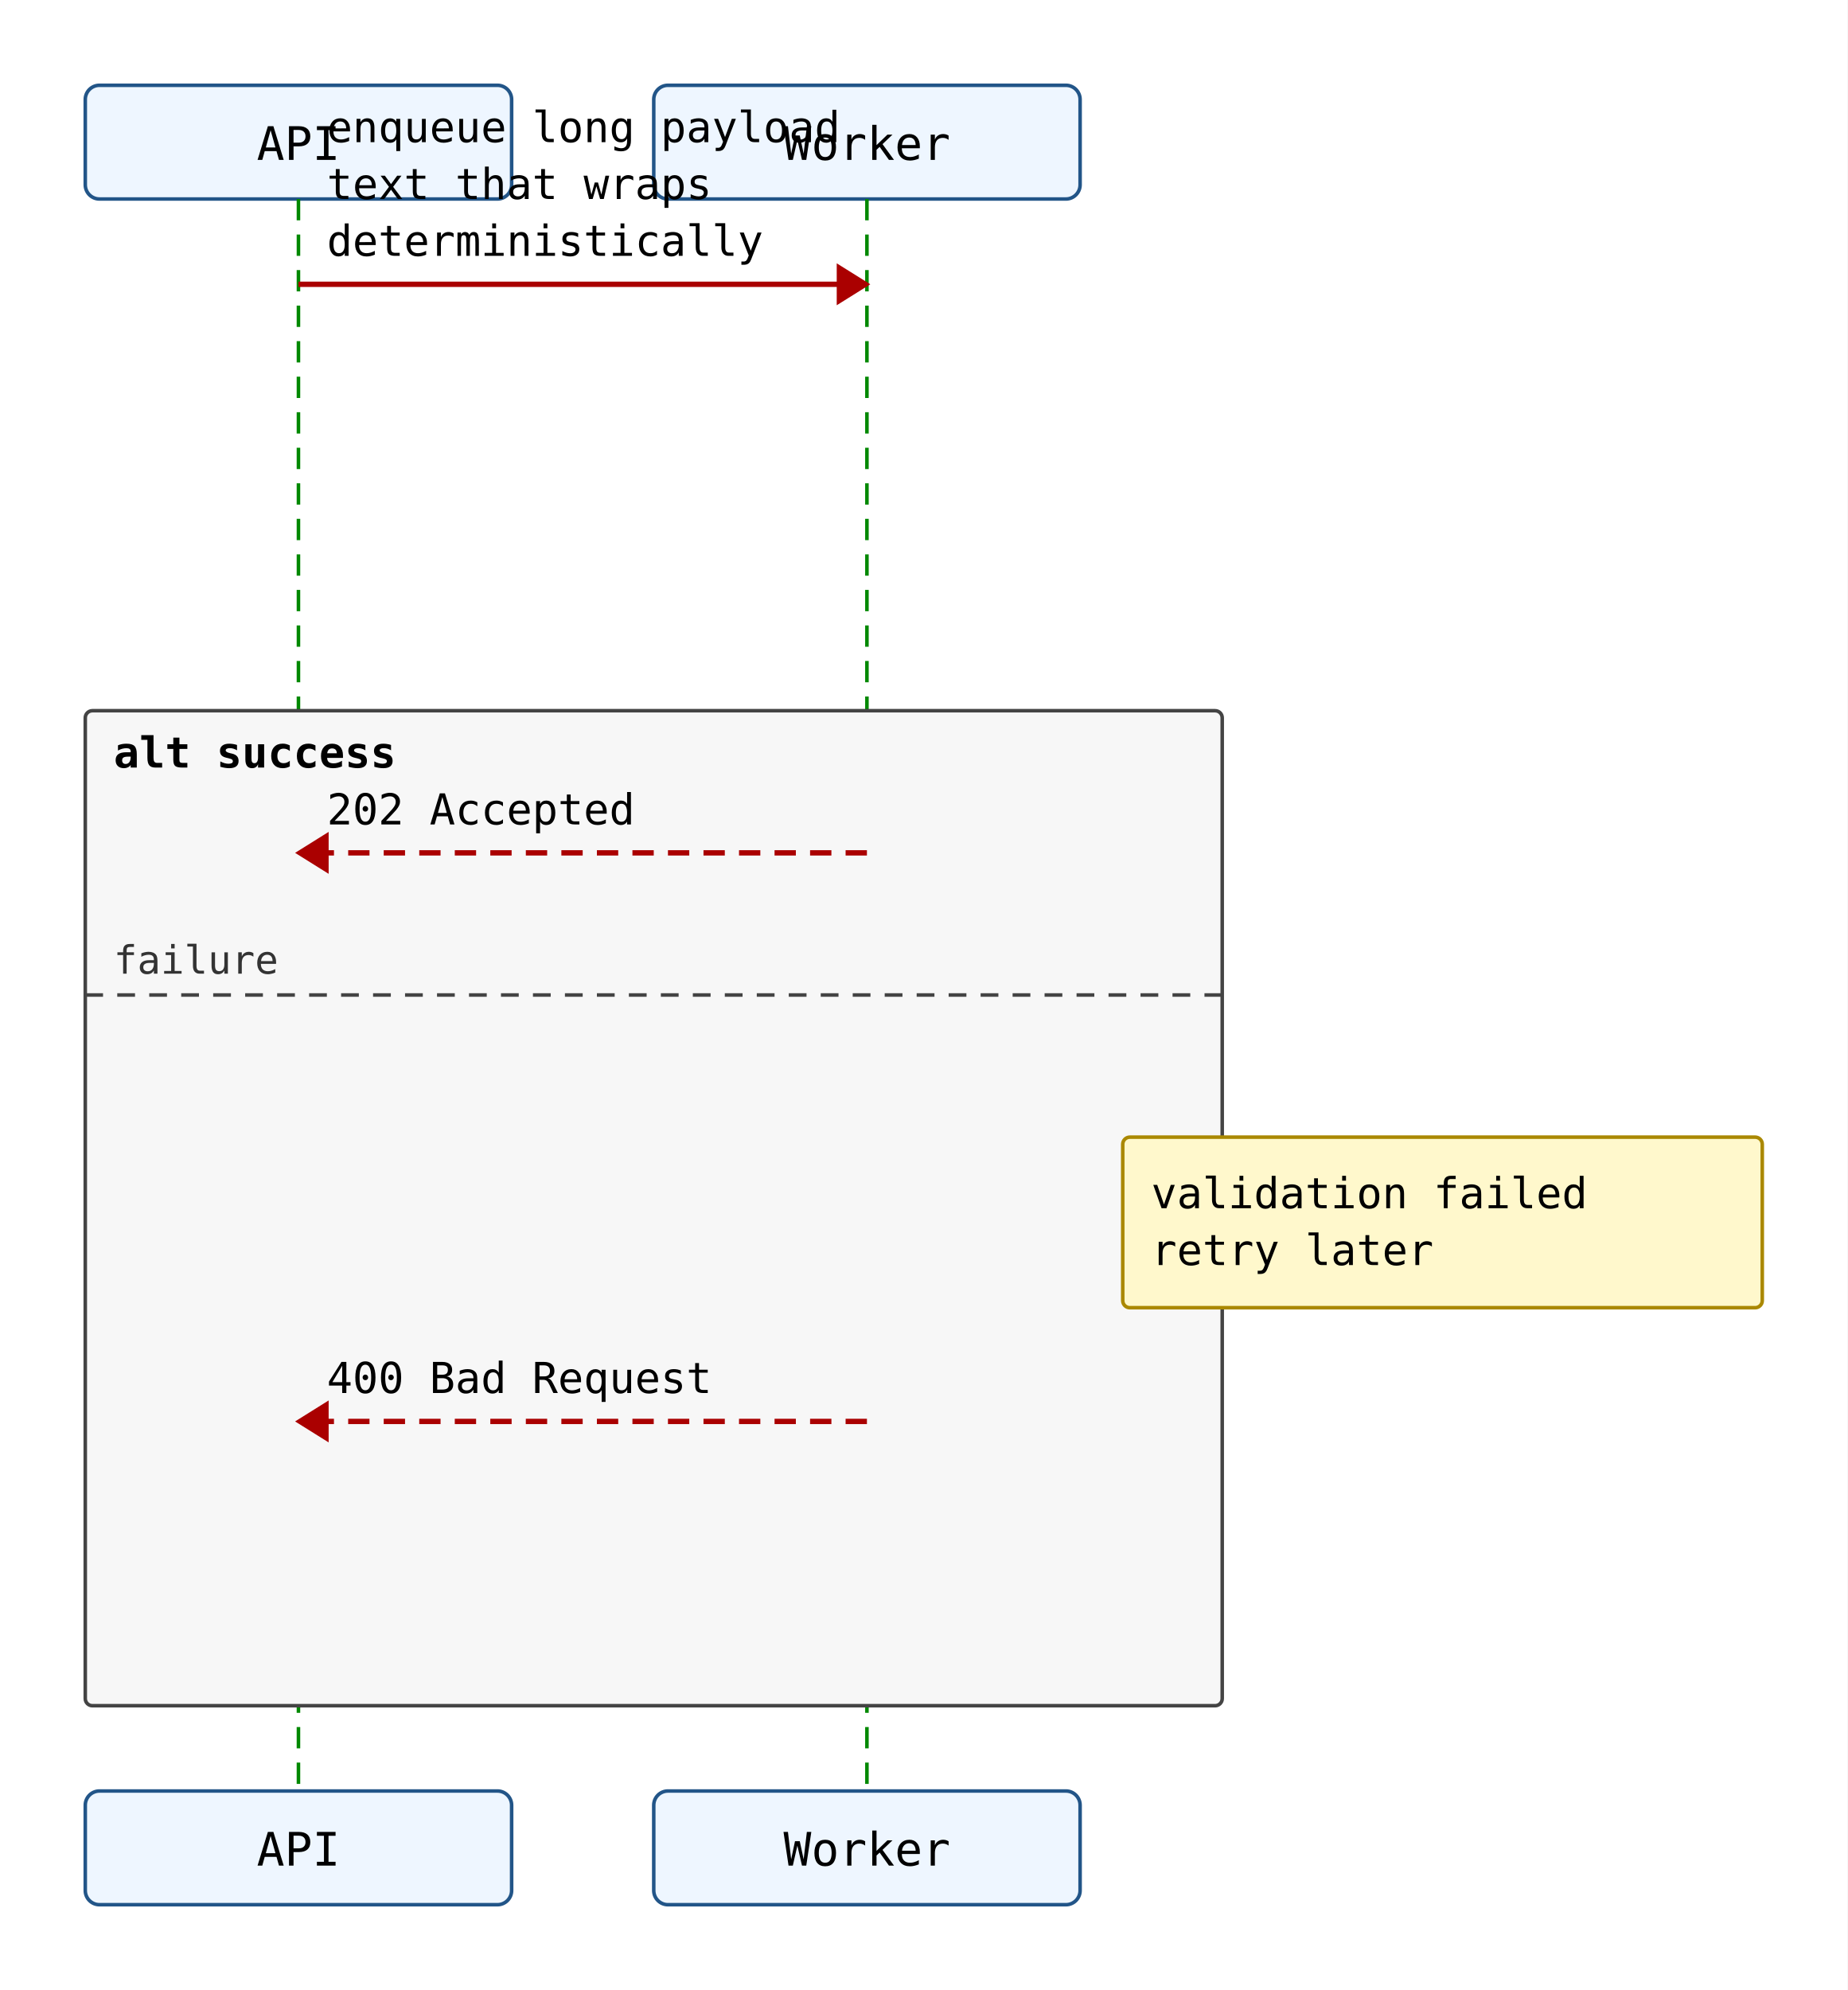
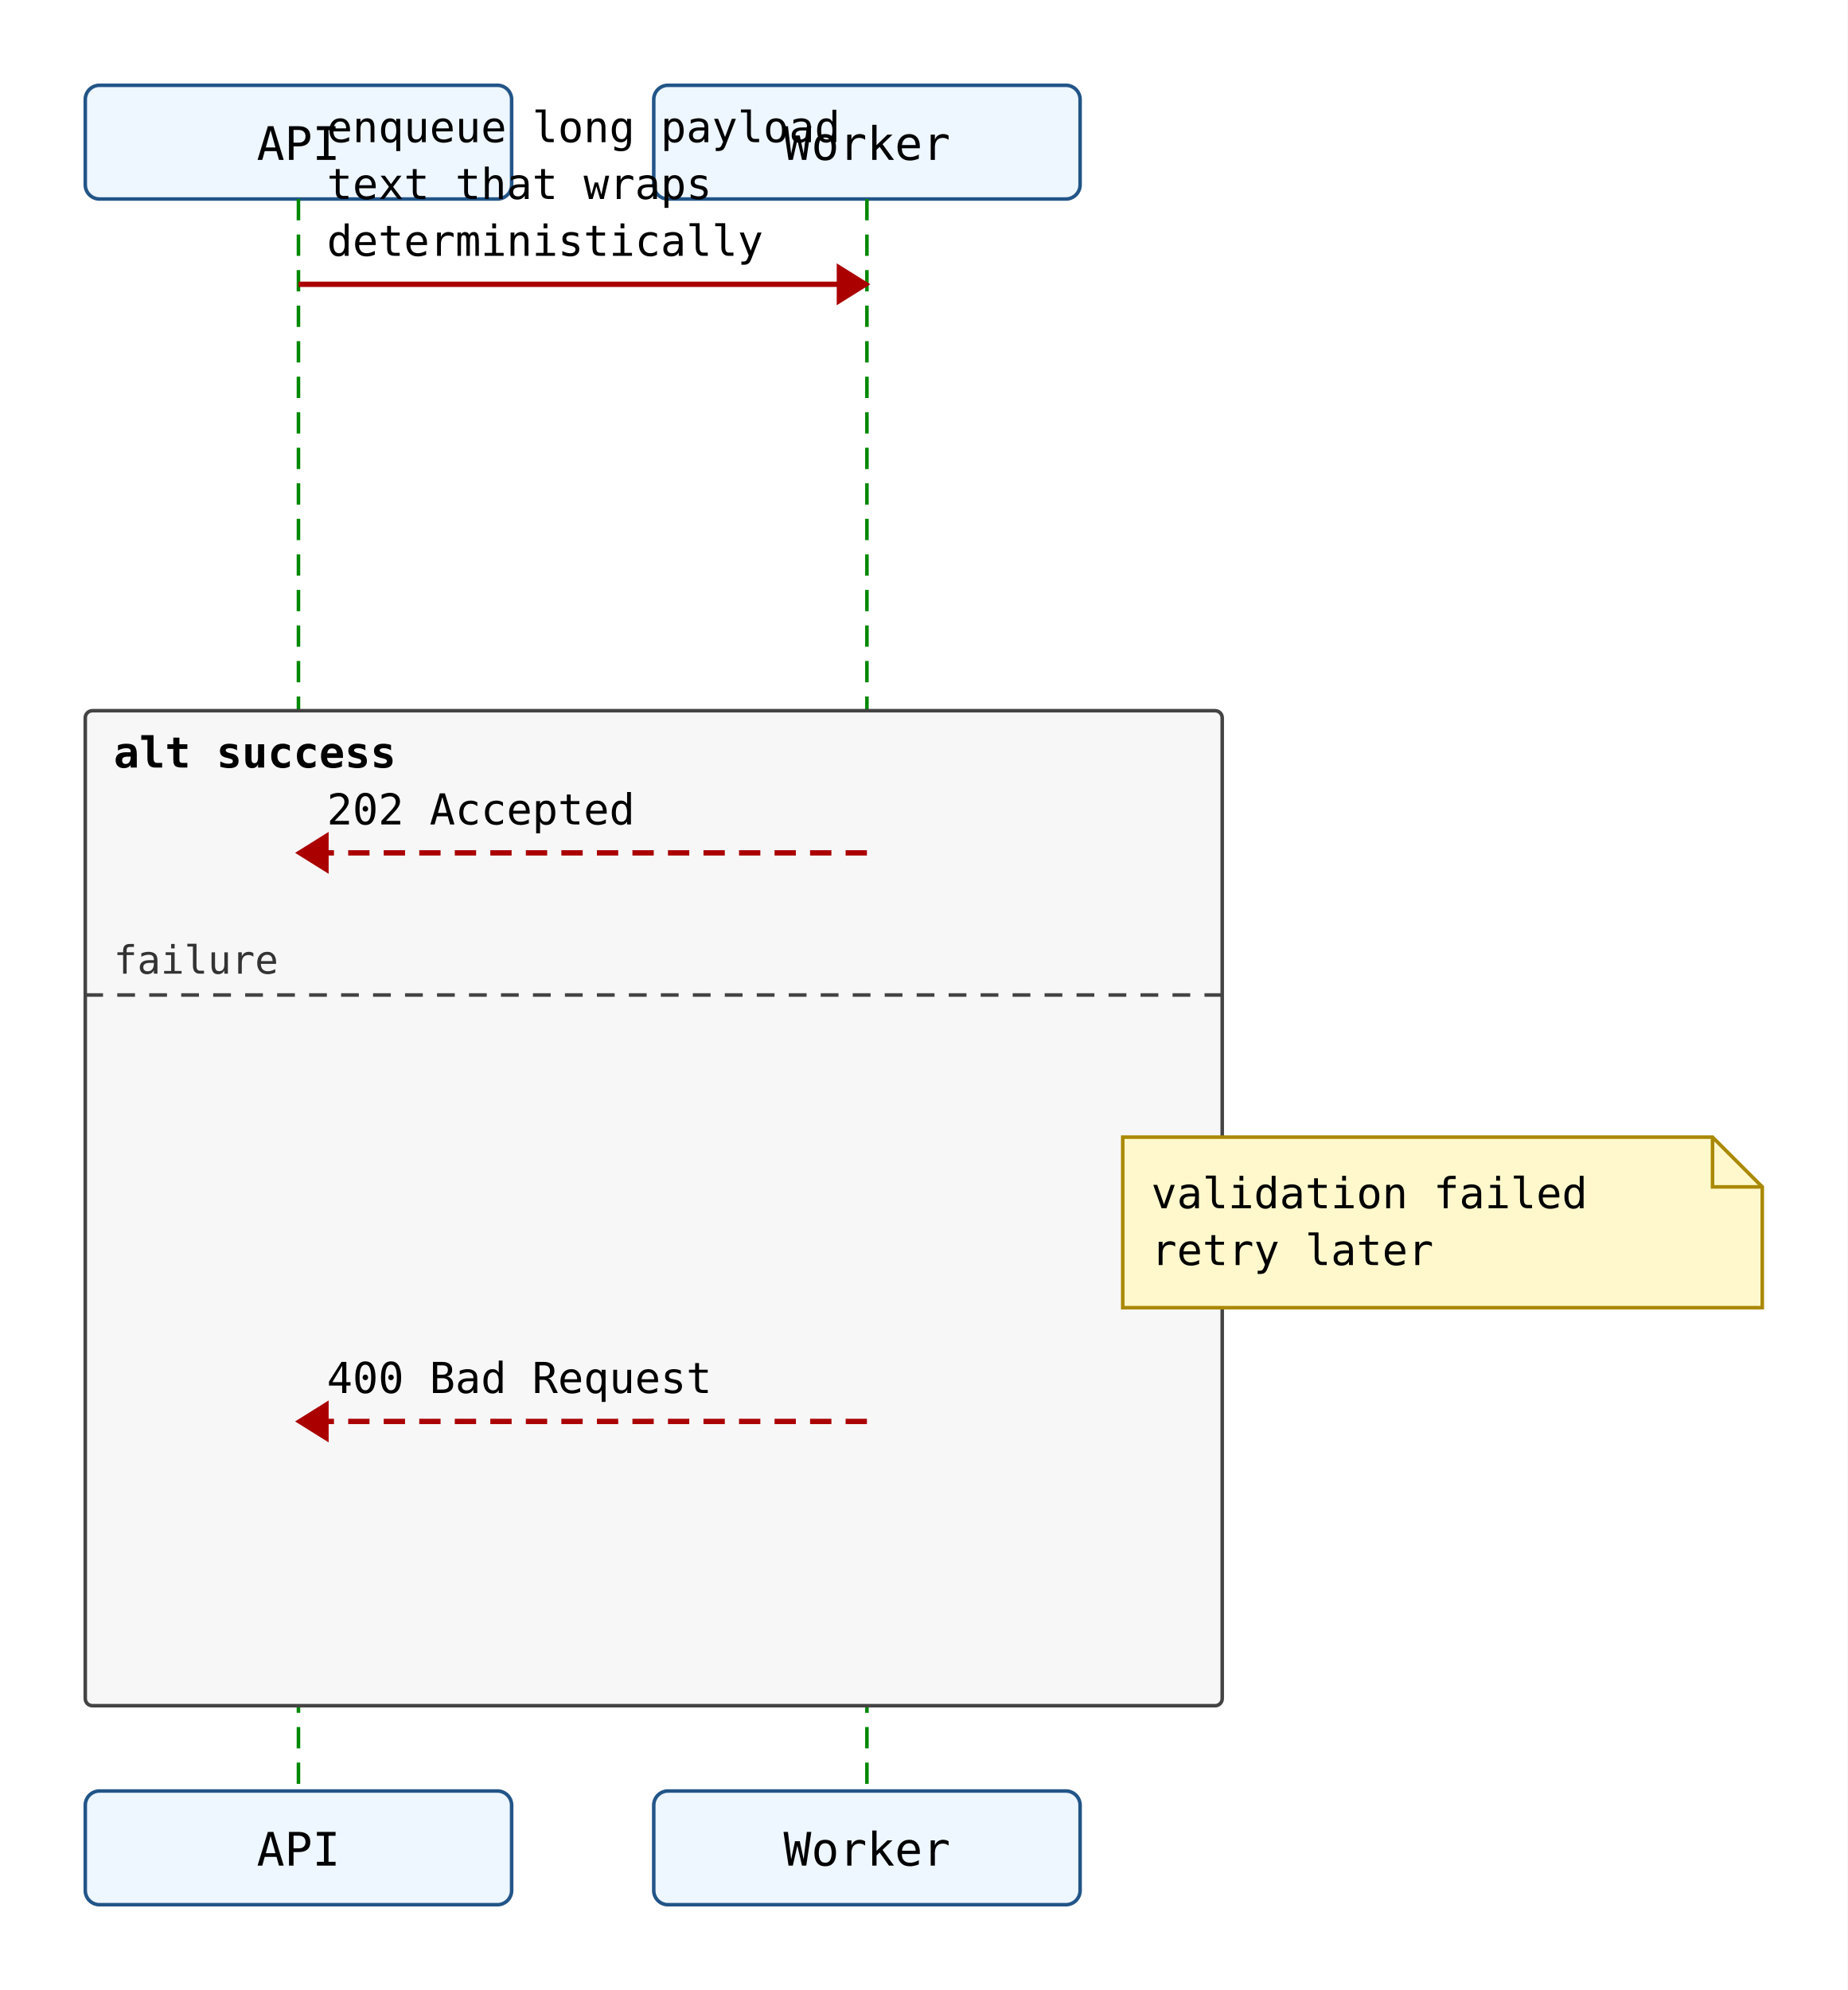
<svg xmlns="http://www.w3.org/2000/svg" width="520" height="560" viewBox="0 0 520 560">
  <rect width="100%" height="100%" fill="white" />
  <rect x="24" y="24" width="120" height="32" rx="4" ry="4" fill="#eef6ff" stroke="#225588" stroke-width="1" />
  <text x="84" y="45" text-anchor="middle" font-family="monospace" font-size="13">API</text>
  <rect x="184" y="24" width="120" height="32" rx="4" ry="4" fill="#eef6ff" stroke="#225588" stroke-width="1" />
  <text x="244" y="45" text-anchor="middle" font-family="monospace" font-size="13">Worker</text>
  <line x1="84" y1="56" x2="84" y2="504" stroke="#008800" stroke-width="1" stroke-dasharray="6 4" />
  <line x1="244" y1="56" x2="244" y2="504" stroke="#008800" stroke-width="1" stroke-dasharray="6 4" />
  <rect x="24" y="200" width="320" height="280" rx="2" ry="2" fill="#f7f7f7" stroke="#444444" stroke-width="1" />
  <text x="32" y="216" font-family="monospace" font-size="12" font-weight="600">alt success</text>
  <line x1="24" y1="280" x2="344" y2="280" stroke="#444444" stroke-width="1" stroke-dasharray="5 4" />
  <text x="32" y="274" font-family="monospace" font-size="11" fill="#333">failure</text>
  <line x1="84" y1="80" x2="244" y2="80" stroke="#aa0000" stroke-width="1.5" />
  <polygon points="244,80 236,75 236,85" fill="#aa0000" stroke="#aa0000" stroke-width="1" />
  <text x="92" y="40" text-anchor="start" font-family="monospace" font-size="12">enqueue long payload</text>
  <text x="92" y="56" text-anchor="start" font-family="monospace" font-size="12">text that wraps</text>
  <text x="92" y="72" text-anchor="start" font-family="monospace" font-size="12">deterministically</text>
  <line x1="244" y1="240" x2="84" y2="240" stroke="#aa0000" stroke-width="1.5" stroke-dasharray="6 4" />
  <polygon points="84,240 92,235 92,245" fill="#aa0000" stroke="#aa0000" stroke-width="1" />
  <text x="92" y="232" text-anchor="start" font-family="monospace" font-size="12">202 Accepted</text>
  <line x1="244" y1="400" x2="84" y2="400" stroke="#aa0000" stroke-width="1.5" stroke-dasharray="6 4" />
  <polygon points="84,400 92,395 92,405" fill="#aa0000" stroke="#aa0000" stroke-width="1" />
  <text x="92" y="392" text-anchor="start" font-family="monospace" font-size="12">400 Bad Request</text>
-   <rect x="316" y="320" width="180" height="48" rx="2" ry="2" fill="#fff8cc" stroke="#aa8800" stroke-width="1" />
+   <path d="M316,320 H482 L496 334 V368 H316 Z" fill="#fff8cc" stroke="#aa8800" stroke-width="1" />
+   <path d="M482 320 V334 H496" fill="none" stroke="#aa8800" stroke-width="1" />
  <text x="324" y="340" font-family="monospace" font-size="12">validation failed</text>
  <text x="324" y="356" font-family="monospace" font-size="12">retry later</text>
  <rect x="24" y="504" width="120" height="32" rx="4" ry="4" fill="#eef6ff" stroke="#225588" stroke-width="1" />
  <text x="84" y="525" text-anchor="middle" font-family="monospace" font-size="13">API</text>
  <rect x="184" y="504" width="120" height="32" rx="4" ry="4" fill="#eef6ff" stroke="#225588" stroke-width="1" />
  <text x="244" y="525" text-anchor="middle" font-family="monospace" font-size="13">Worker</text>
</svg>
